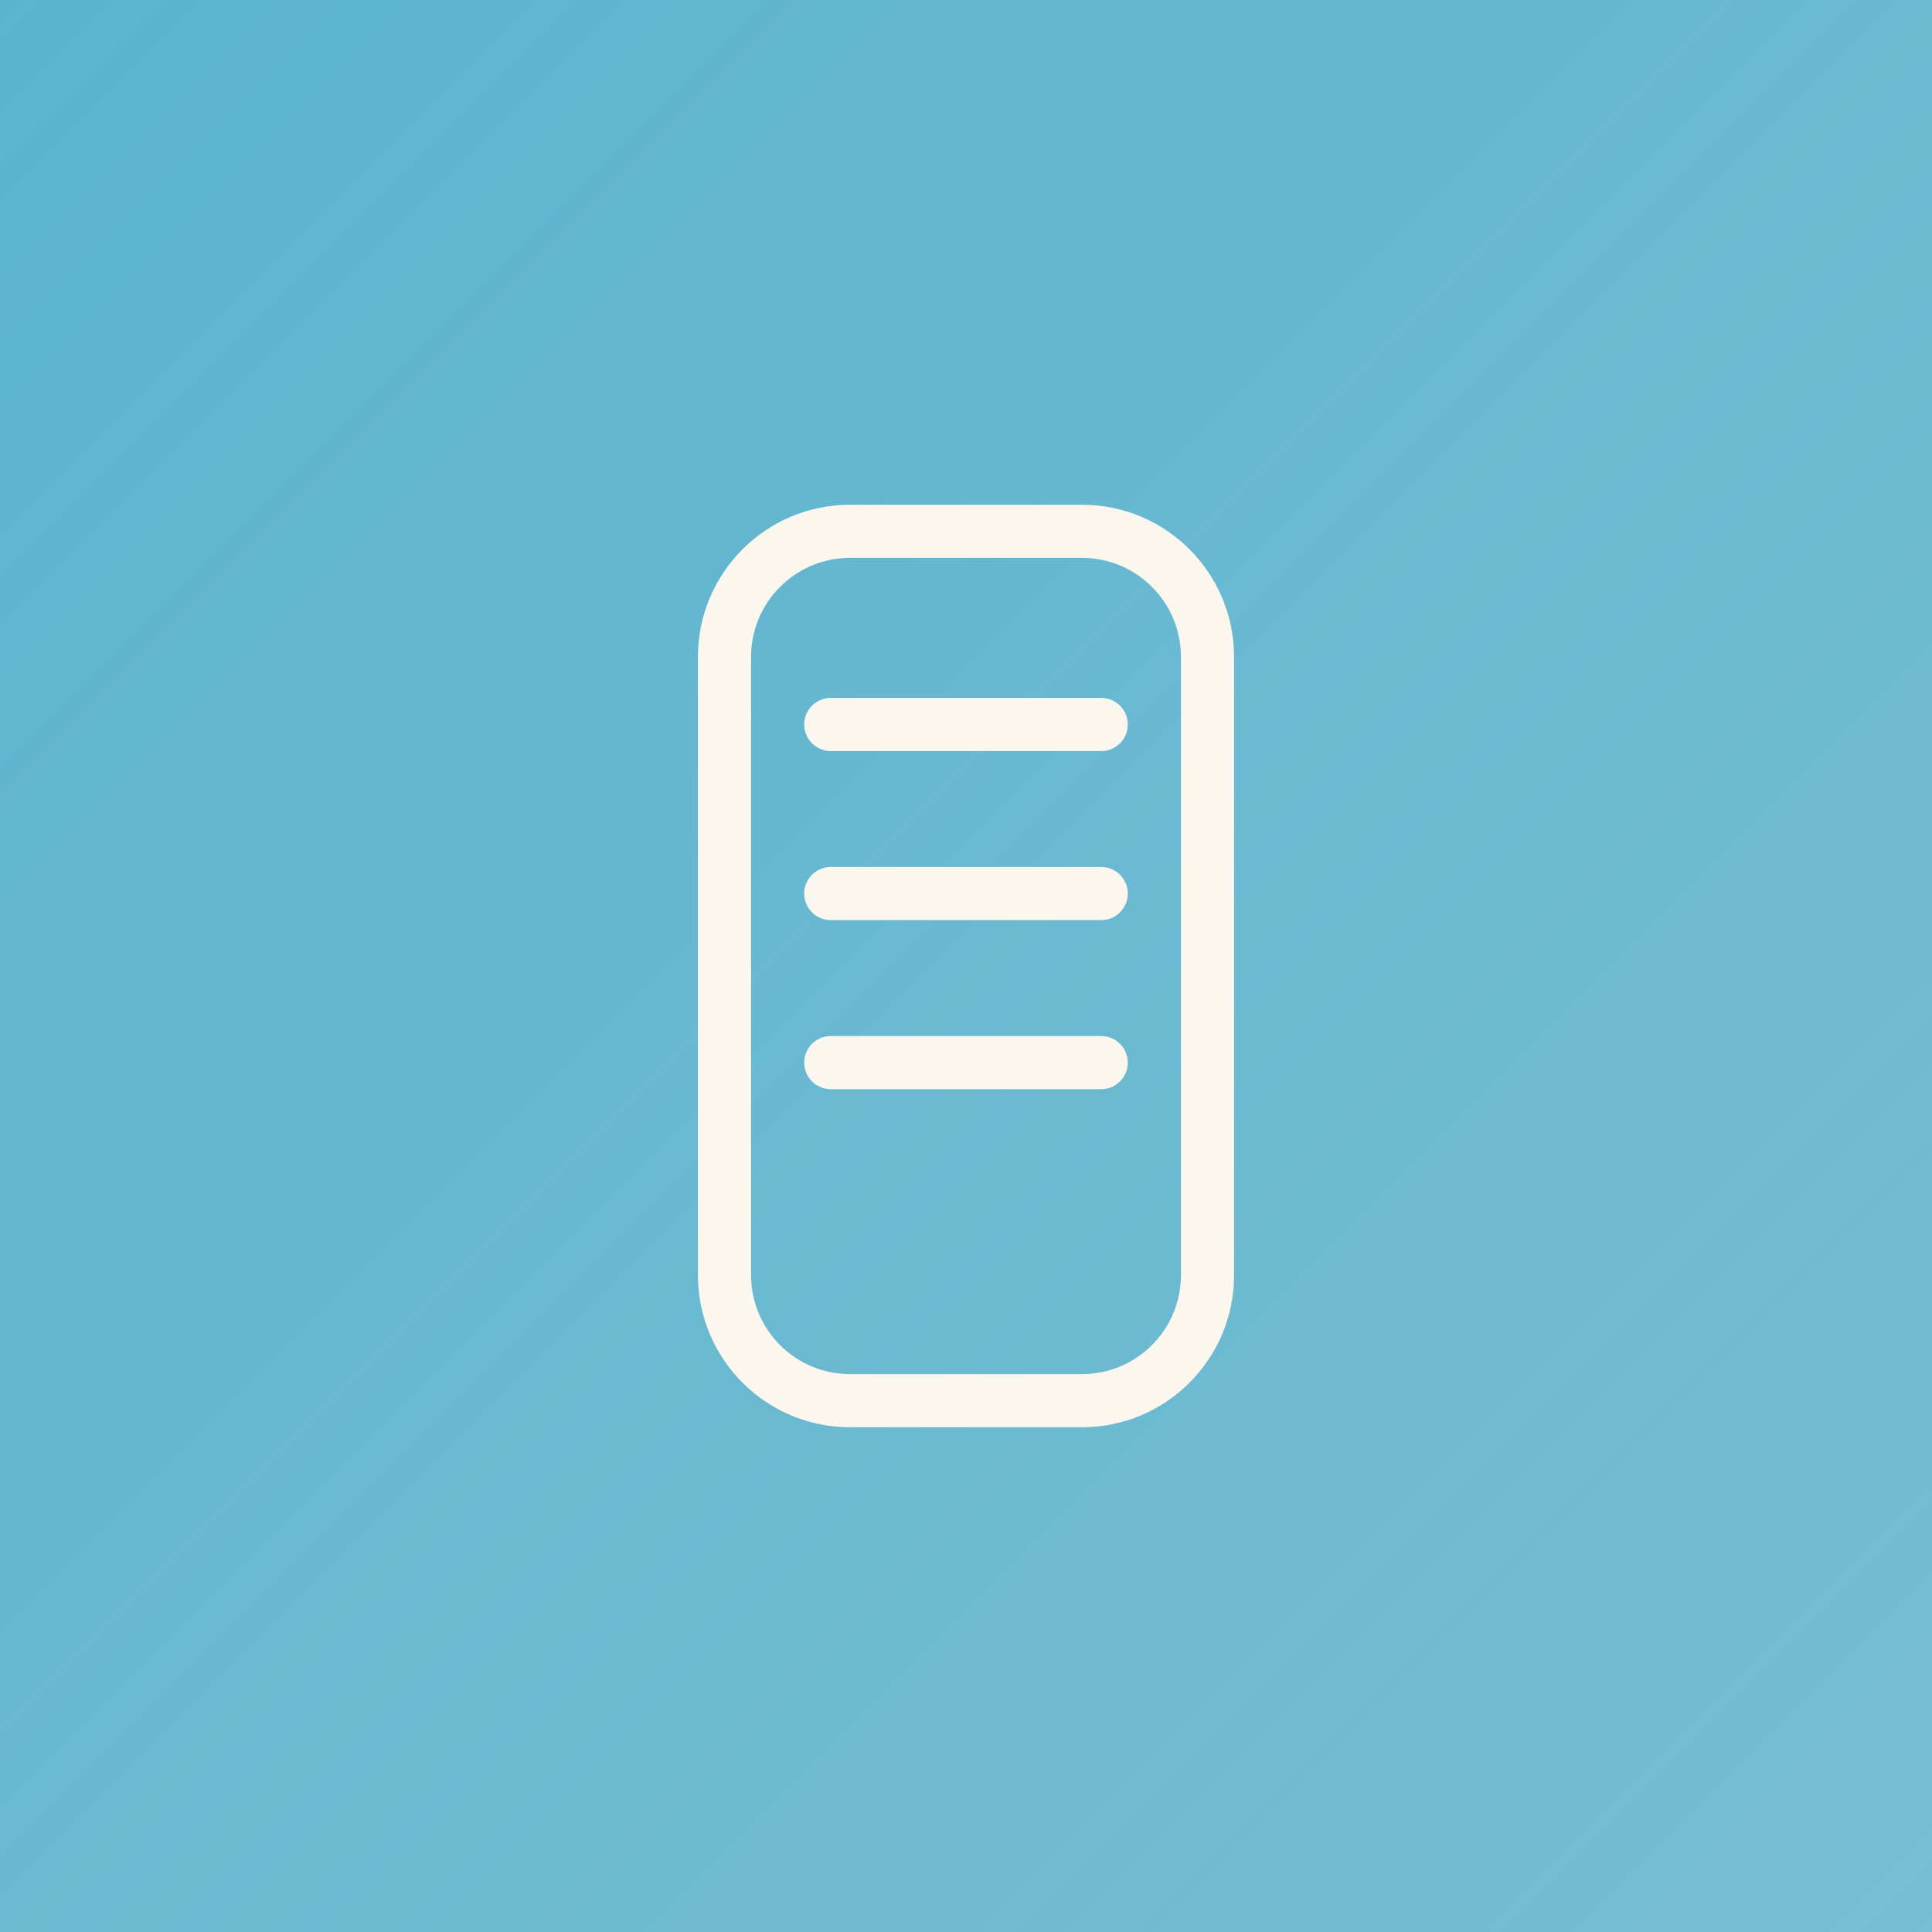
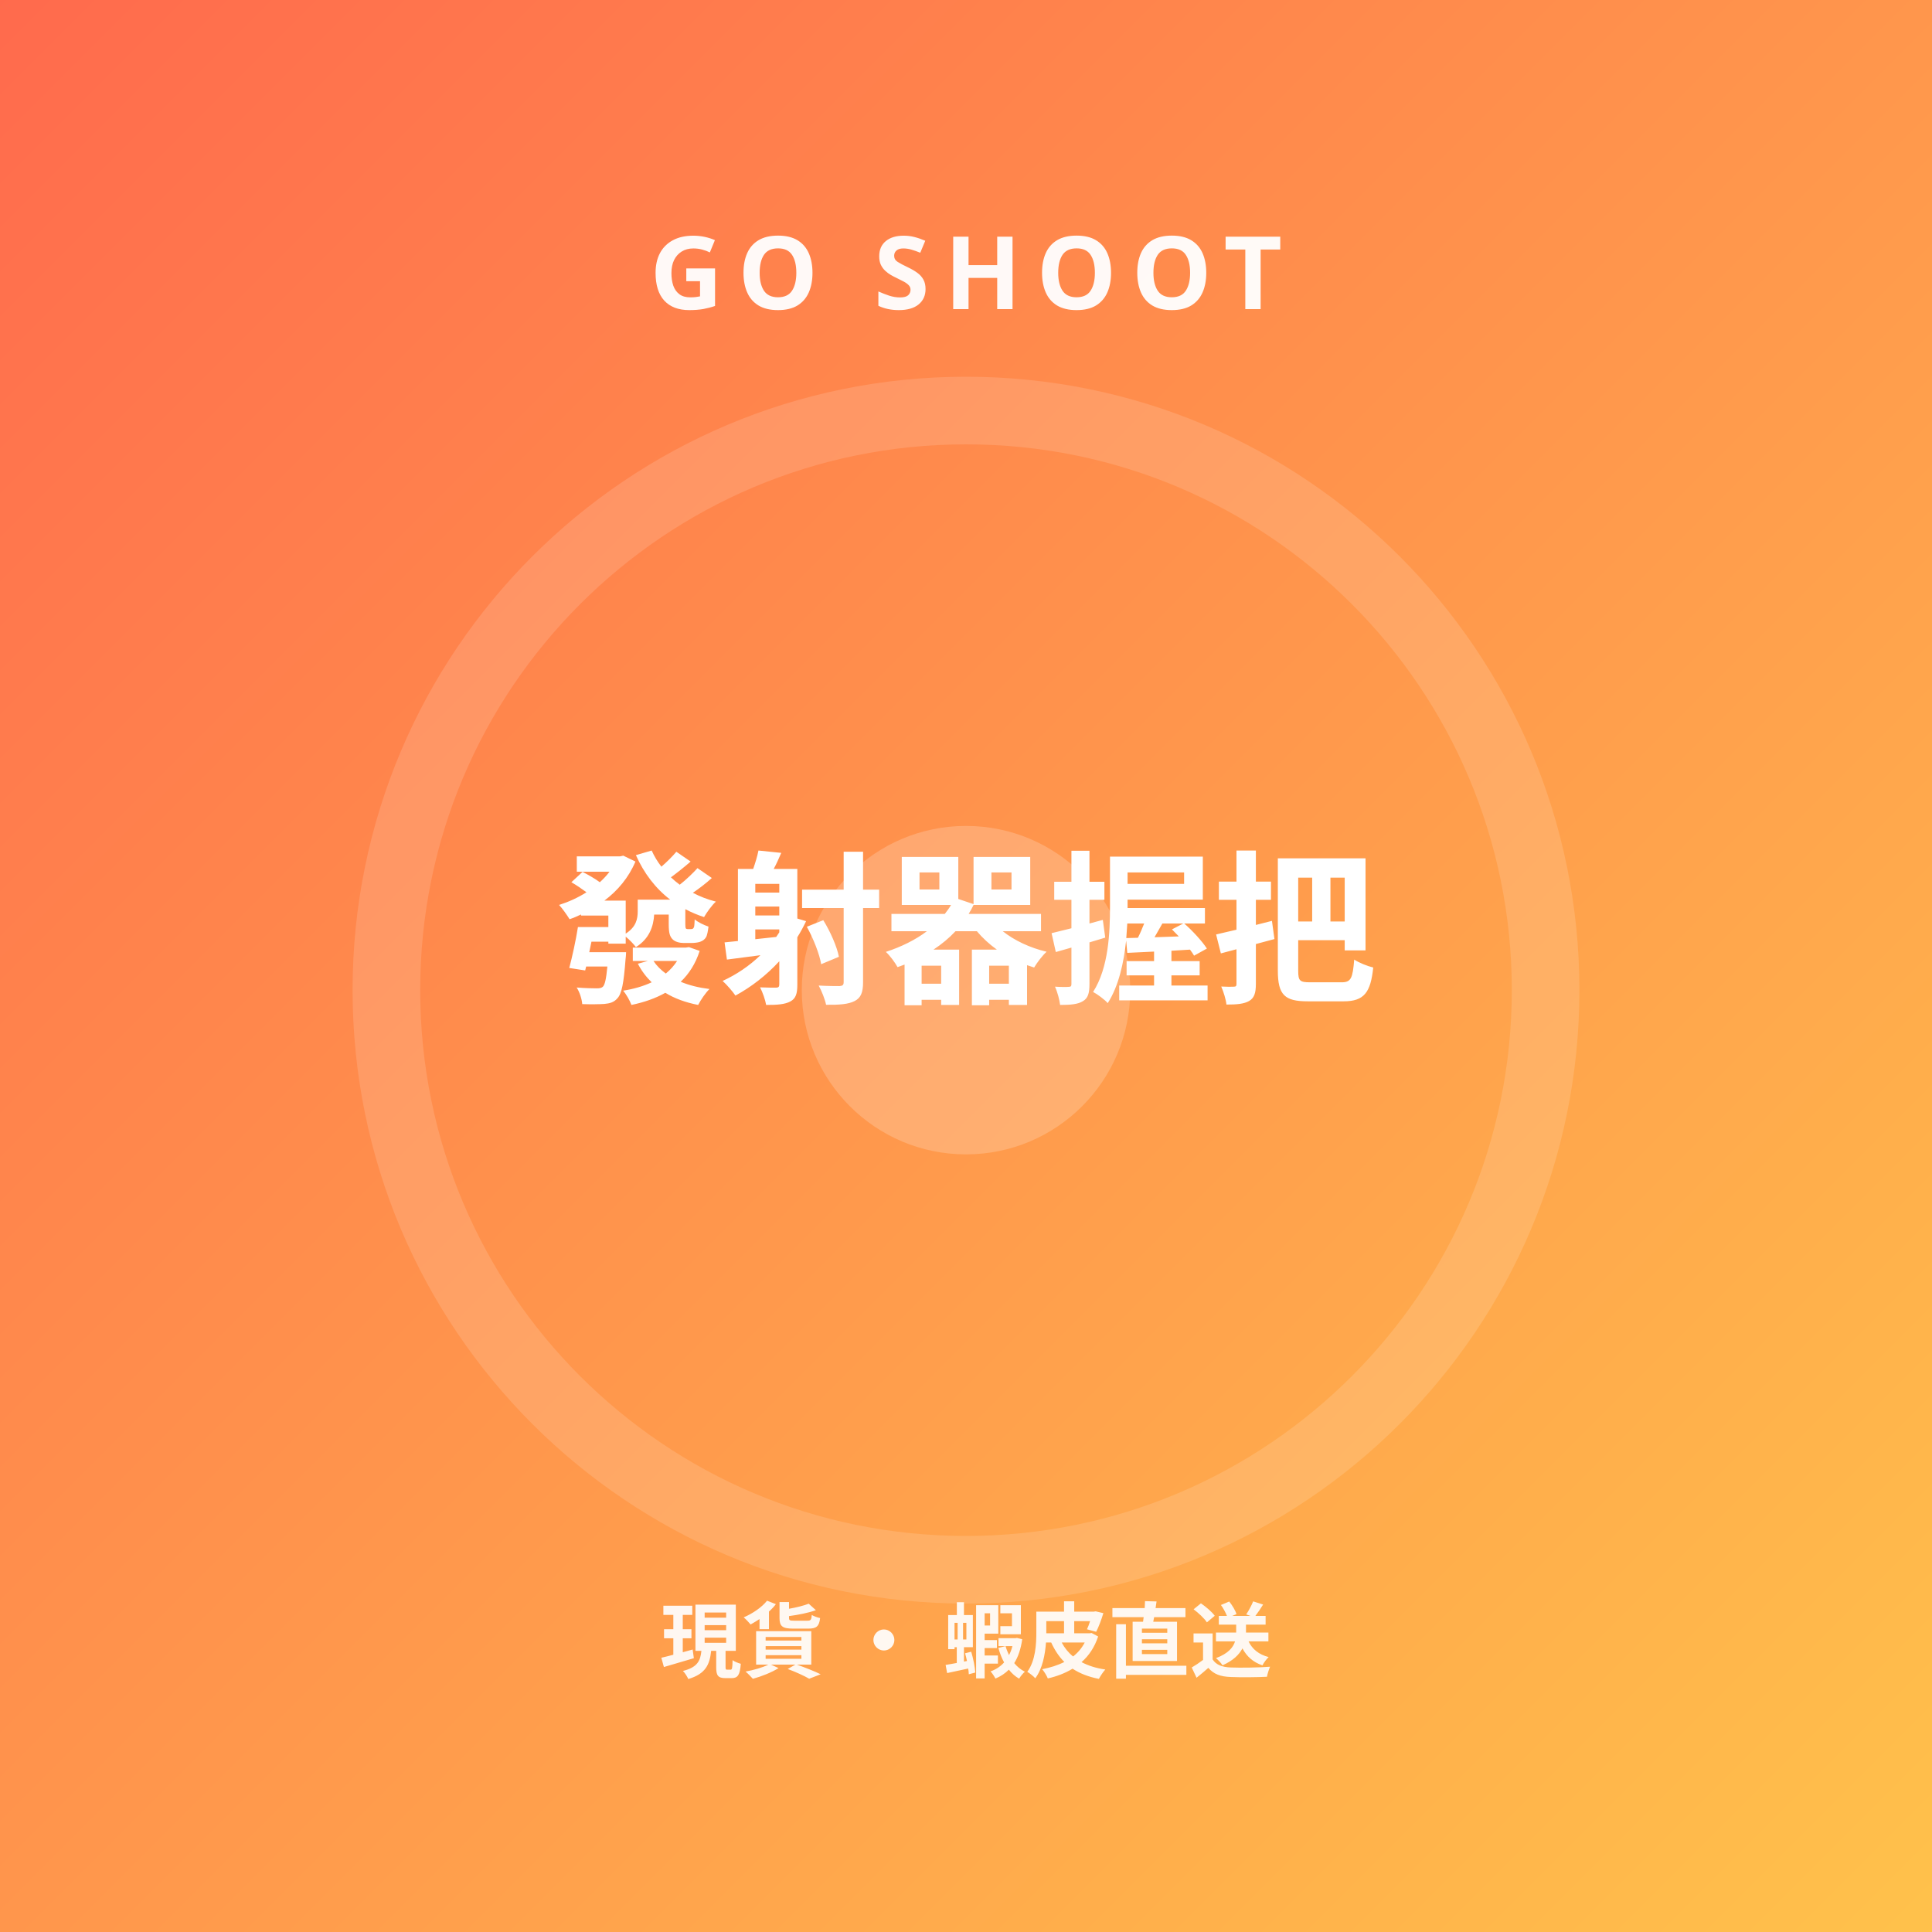
<svg xmlns="http://www.w3.org/2000/svg" viewBox="0 0 400 400">
  <defs>
    <linearGradient id="g" x1="0" y1="0" x2="1" y2="1">
-       <stop offset="0" stop-color="#5BB3CE" />
-       <stop offset="1" stop-color="#5BB3CE" stop-opacity=".82" />
+       <stop offset="0" stop-color="#FF6A4D" />
+       <stop offset="1" stop-color="#FFC24B" />
    </linearGradient>
  </defs>
  <rect width="400" height="400" fill="url(#g)" />
-   <g fill="none" stroke="#FBF6EE" stroke-width="11" stroke-linecap="round" stroke-linejoin="round">
-     <rect x="150" y="110" width="100" height="180" rx="26" />
-     <path d="M172 150 H228 M172 185 H228 M172 220 H228" />
-   </g>
+   <circle cx="200" cy="205" r="120" fill="none" stroke="#fff" stroke-width="14" opacity="0.14" />
+   <circle cx="200" cy="205" r="34" fill="#fff" opacity="0.20" />
+   <text x="200" y="64" text-anchor="middle" font-family="PingFang TC,Heiti TC,sans-serif" font-size="21" font-weight="800" letter-spacing="3" fill="#fff" opacity="0.95">GO SHOOT</text>
+   <text x="200" y="205" text-anchor="middle" font-family="PingFang TC,Heiti TC,sans-serif" font-size="34" font-weight="900" fill="#fff">發射器握把</text>
+   <text x="200" y="346" text-anchor="middle" font-family="PingFang TC,Heiti TC,sans-serif" font-size="17" font-weight="700" fill="#fff" opacity="0.92">現貨 ・ 蝦皮直送</text>
</svg>
